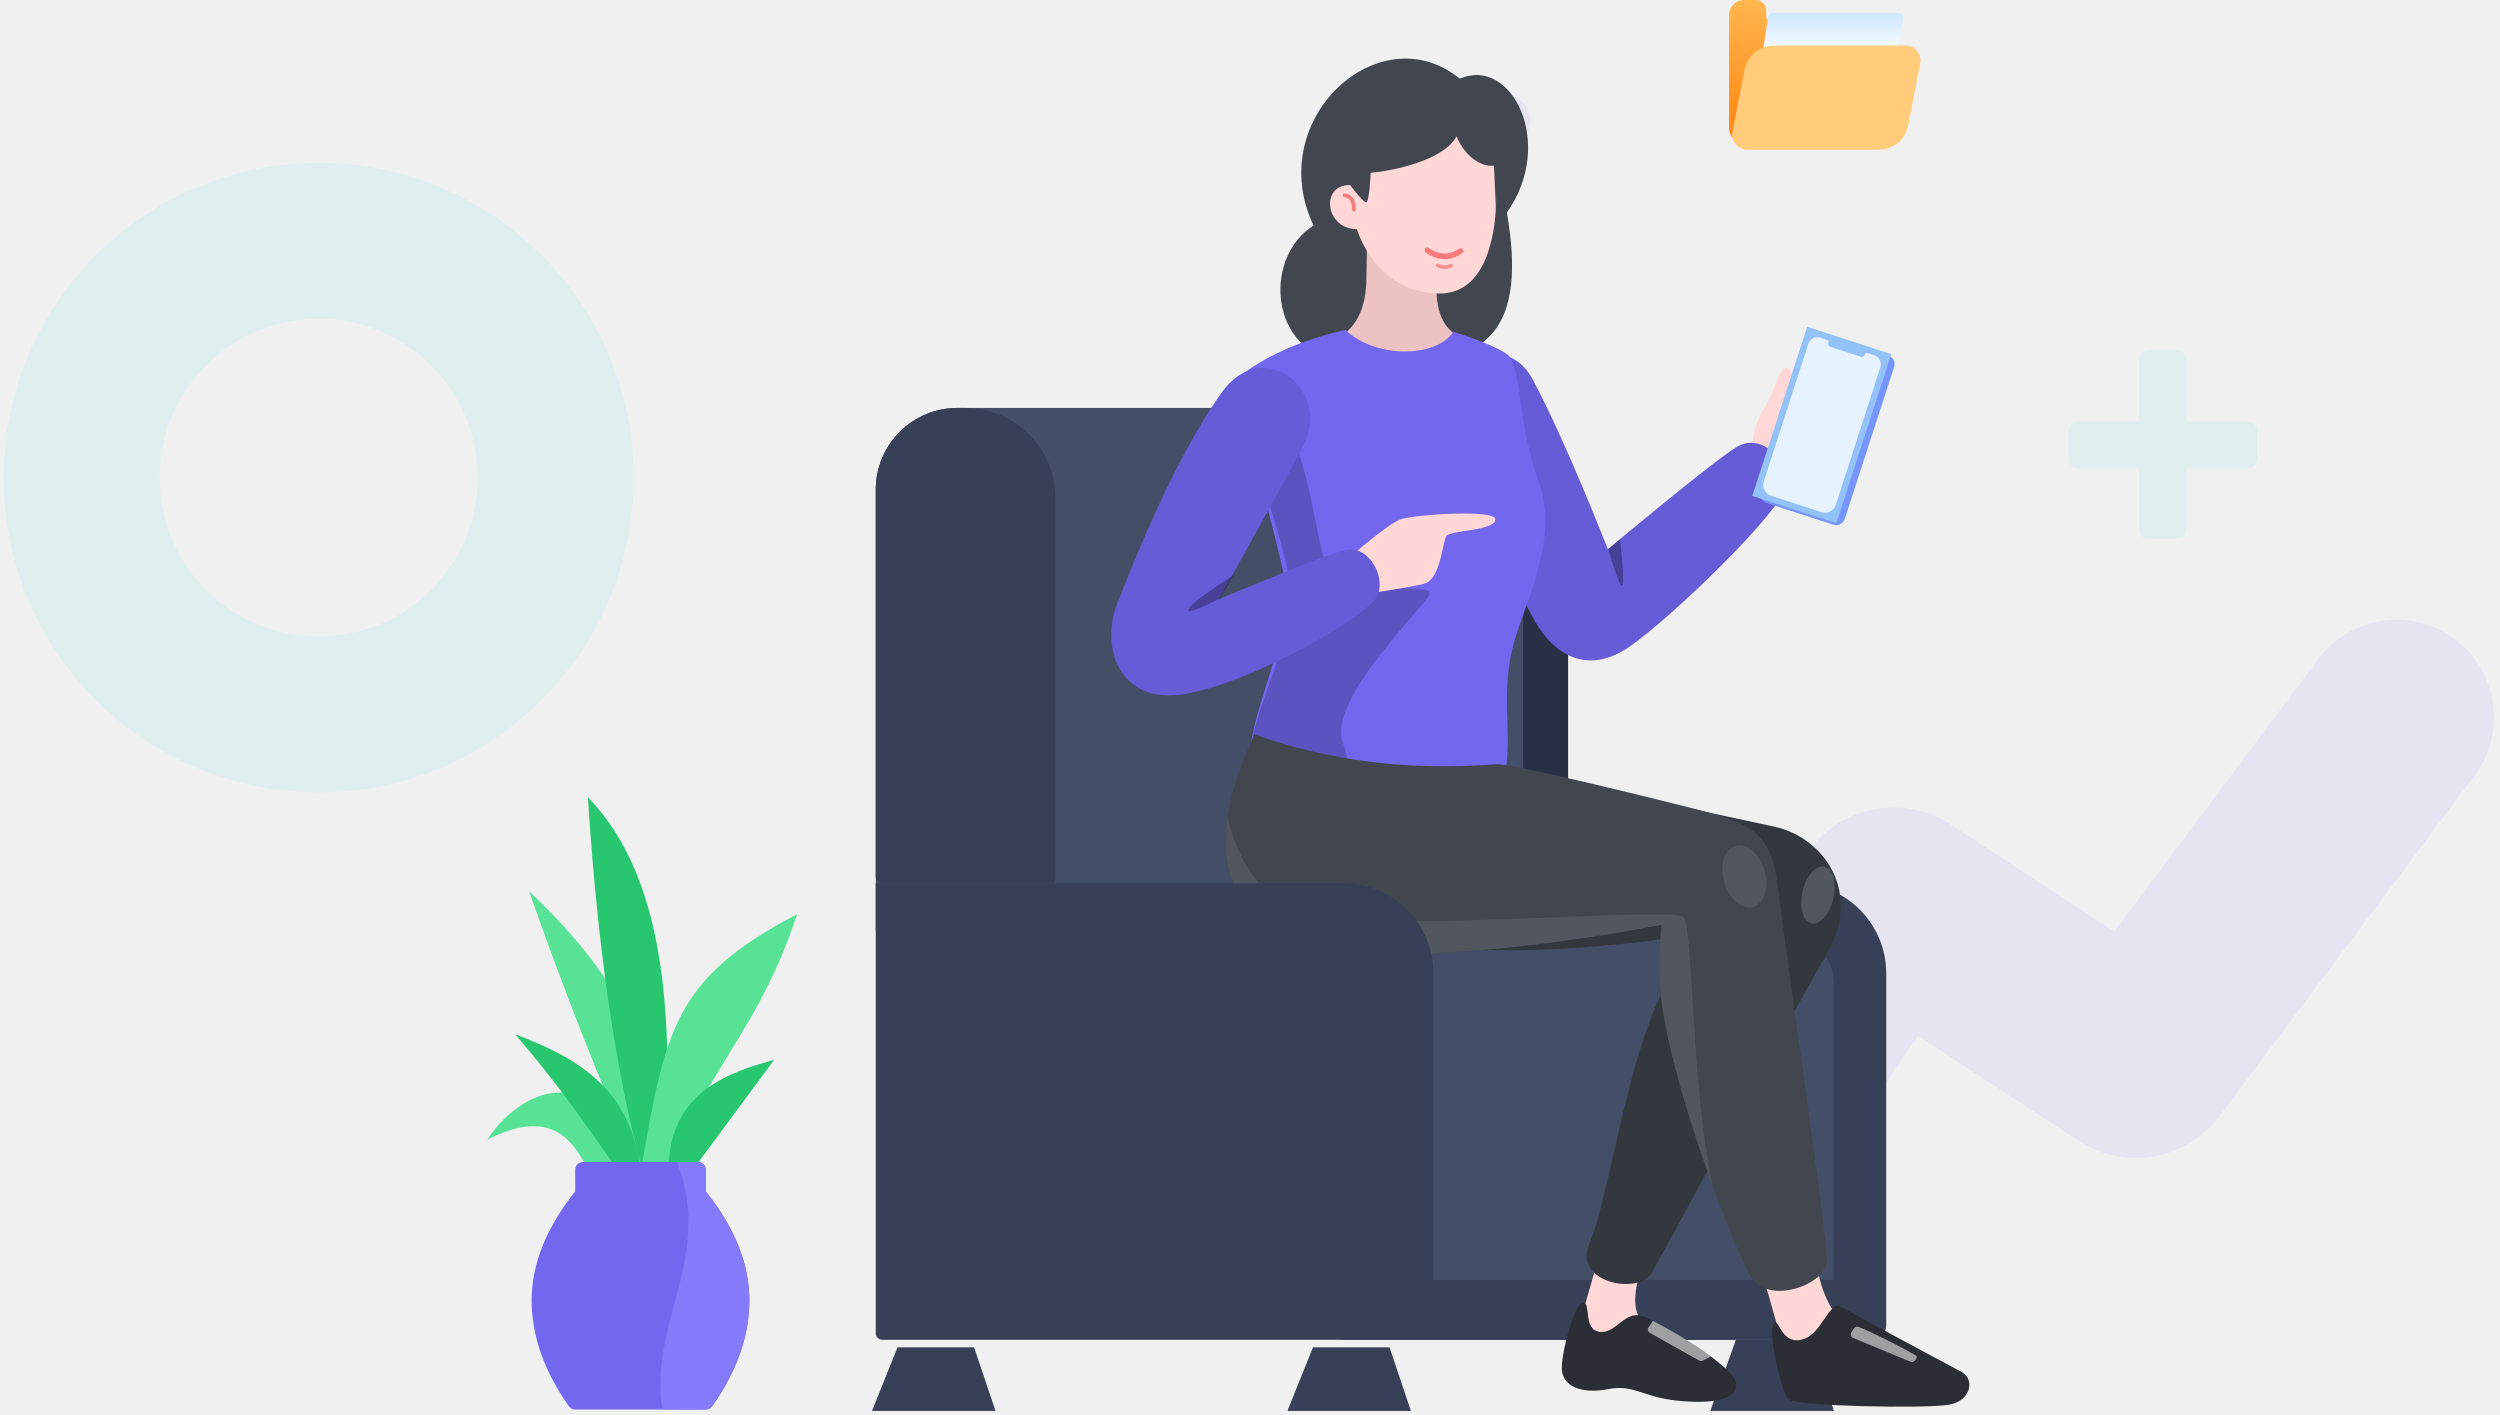
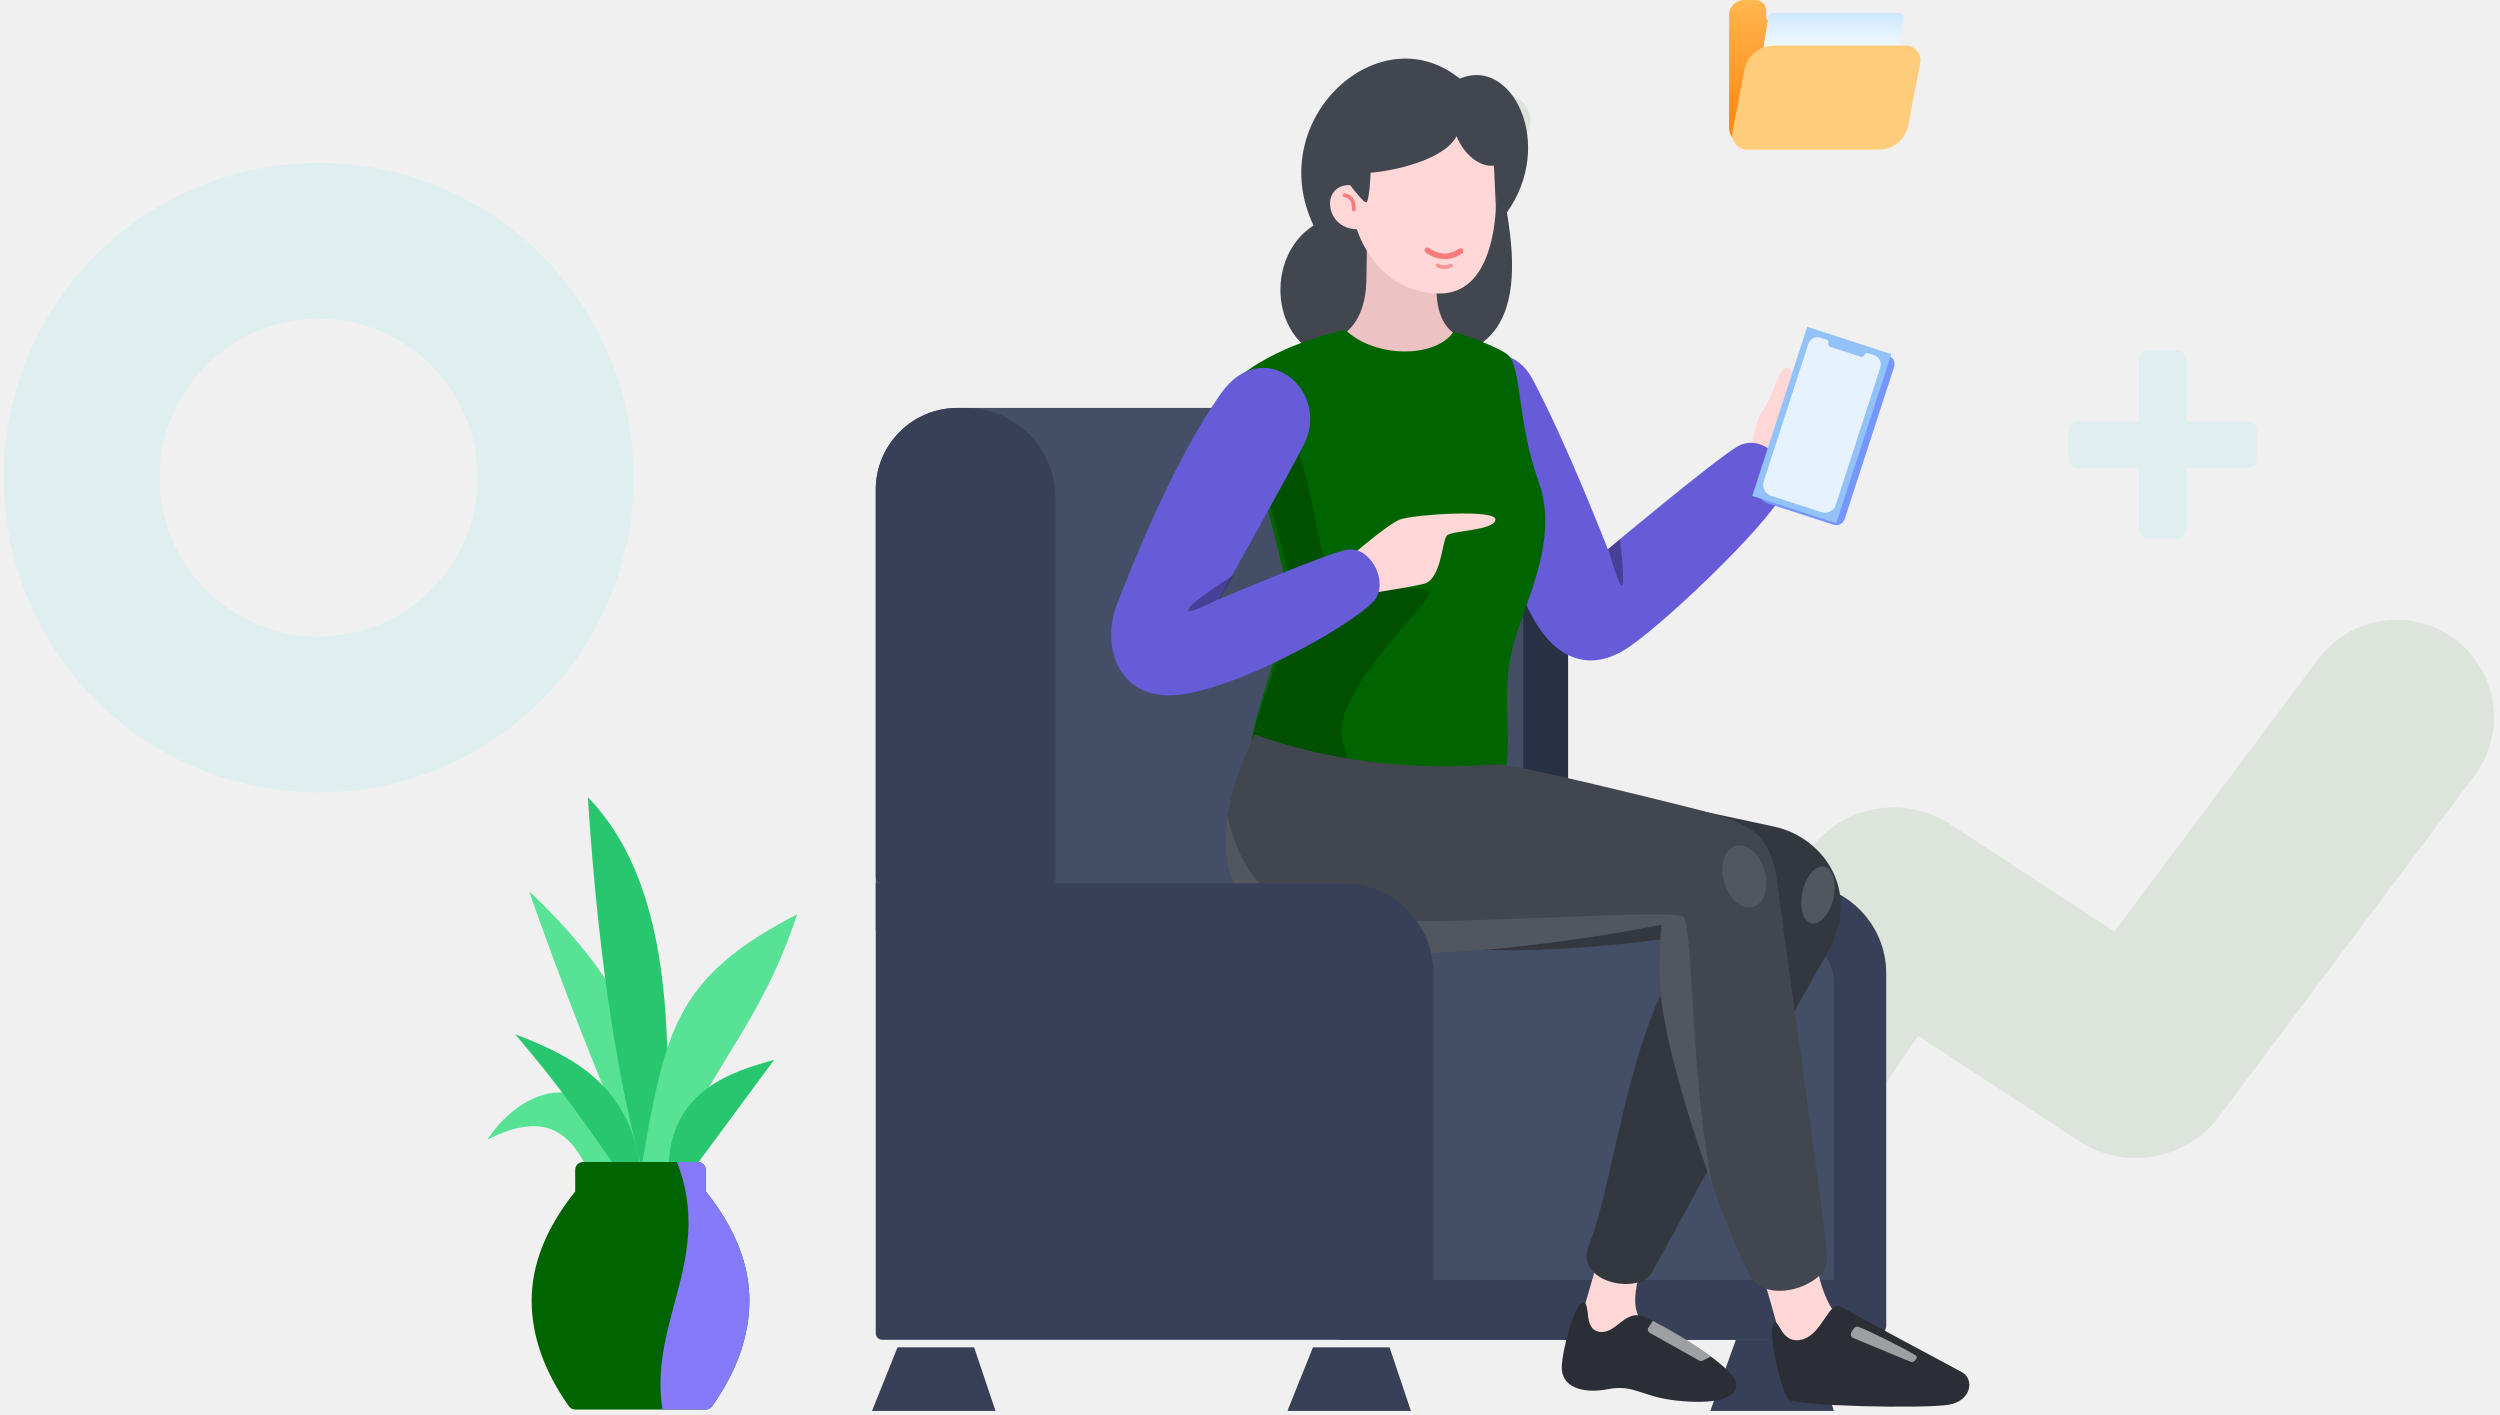
<svg xmlns="http://www.w3.org/2000/svg" xmlns:xlink="http://www.w3.org/1999/xlink" width="668px" height="378px" viewBox="0 0 668 378" version="1.1">
  <defs>
    <linearGradient x1="50%" y1="81.177%" x2="50%" y2="-34.513%" id="linearGradient-1">
      <stop stop-color="#FF8C19" offset="0%" />
      <stop stop-color="#FFC967" offset="100%" />
    </linearGradient>
    <linearGradient x1="62.11%" y1="31.381%" x2="62.11%" y2="-27.478%" id="linearGradient-2">
      <stop stop-color="#F8FDFF" offset="0%" />
      <stop stop-color="#AAD4FF" offset="100%" />
    </linearGradient>
    <path d="M13.75,0.112 L44.423,0.112 C45.591,0.112 46.538,1.052 46.538,2.212 L46.538,7.986 C54.295,17.698 58.173,27.409 58.173,37.121 C58.173,46.533 54.861,55.946 48.238,65.358 C47.842,65.92 47.194,66.255 46.503,66.255 L11.67,66.255 C10.979,66.255 10.331,65.92 9.935,65.358 C3.312,55.946 0,46.533 0,37.121 C0,27.593 3.733,18.064 11.2,8.536 L11.635,7.986 L11.635,2.212 C11.635,1.052 12.582,0.112 13.75,0.112 Z" id="path-3" />
  </defs>
  <g id="📝-Pages-New" stroke="none" stroke-width="1" fill="none" fill-rule="evenodd">
    <g id="Two-Step-Verification" transform="translate(-143, -351)">
      <g id="two-step-illustration" transform="translate(143.5, 351)">
        <g id="Group-59" transform="translate(0.5, 25)">
-           <path d="M618.526,151.035 C627.14,139.537 643.451,137.194 654.957,145.802 C666.349,154.325 668.76,170.385 660.449,181.863 L660.194,182.209 L591.941,273.315 C583.247,284.919 567.102,287.862 554.884,280.139 L554.515,279.902 L511.548,251.798 L468.226,314.852 C460.171,326.575 444.212,329.64 432.396,321.812 L432.04,321.571 C420.309,313.522 417.241,297.573 425.075,285.765 L425.316,285.409 L482.086,202.783 C490.543,190.474 507.208,187.082 519.794,195.029 L520.174,195.273 L563.94,223.899 L618.526,151.035 Z" id="Path" fill="#7367F0" fill-rule="nonzero" opacity="0.085" />
-           <path d="M395.115,3.192 C397.299,0.019 401.65,-0.788 404.833,1.39 C407.973,3.539 408.803,7.791 406.725,10.952 L406.64,11.078 L389.631,35.786 C387.137,39.268 382.312,40.107 378.788,37.698 L378.663,37.611 L368.894,30.657 L358.306,47.429 C356.277,50.643 352.047,51.638 348.796,49.693 L348.668,49.614 C345.444,47.591 344.446,43.374 346.398,40.133 L346.476,40.005 L360.517,17.764 C362.83,14.1 367.685,12.999 371.36,15.305 L371.552,15.429 L371.741,15.559 L381.715,22.66 L395.115,3.192 Z" id="Path" fill="#7367F0" fill-rule="nonzero" opacity="0.085" />
+           <path d="M618.526,151.035 C627.14,139.537 643.451,137.194 654.957,145.802 C666.349,154.325 668.76,170.385 660.449,181.863 L660.194,182.209 L591.941,273.315 C583.247,284.919 567.102,287.862 554.884,280.139 L554.515,279.902 L511.548,251.798 L468.226,314.852 C460.171,326.575 444.212,329.64 432.396,321.812 L432.04,321.571 C420.309,313.522 417.241,297.573 425.075,285.765 L425.316,285.409 L482.086,202.783 C490.543,190.474 507.208,187.082 519.794,195.029 L520.174,195.273 L563.94,223.899 L618.526,151.035 Z" id="Path" fill="#006400" fill-rule="nonzero" opacity="0.085" />
+           <path d="M395.115,3.192 C397.299,0.019 401.65,-0.788 404.833,1.39 C407.973,3.539 408.803,7.791 406.725,10.952 L406.64,11.078 L389.631,35.786 C387.137,39.268 382.312,40.107 378.788,37.698 L378.663,37.611 L368.894,30.657 L358.306,47.429 C356.277,50.643 352.047,51.638 348.796,49.693 L348.668,49.614 C345.444,47.591 344.446,43.374 346.398,40.133 L346.476,40.005 L360.517,17.764 C362.83,14.1 367.685,12.999 371.36,15.305 L371.552,15.429 L371.741,15.559 L381.715,22.66 L395.115,3.192 Z" id="Path" fill="#006400" fill-rule="nonzero" opacity="0.085" />
          <path d="M583.235,116.441 L583.235,100.132 L583.235,100.132 L599.557,100.132 C600.937,100.132 602.057,99.012 602.057,97.632 L602.057,90.089 C602.057,88.708 600.937,87.589 599.557,87.589 L583.235,87.589 L583.235,87.589 L583.235,71.158 C583.235,69.778 582.116,68.658 580.735,68.658 L573.062,68.658 C571.682,68.658 570.562,69.778 570.562,71.158 L570.562,87.589 L570.562,87.589 L554.241,87.589 C552.86,87.589 551.741,88.708 551.741,90.089 L551.741,97.632 C551.741,99.012 552.86,100.132 554.241,100.132 L570.562,100.132 L570.562,100.132 L570.562,116.441 C570.562,117.821 571.682,118.941 573.062,118.941 L580.735,118.941 C582.116,118.941 583.235,117.821 583.235,116.441 Z" id="+" fill="#00CFE8" opacity="0.07" />
          <path d="M84.148,18.537 C130.622,18.537 168.297,56.187 168.297,102.63 C168.297,149.073 130.622,186.723 84.148,186.723 C37.674,186.723 -0.001,149.073 -0.001,102.63 C-0.001,56.187 37.674,18.537 84.148,18.537 Z M84.148,60.15 C60.671,60.15 41.64,79.169 41.64,102.63 C41.64,126.091 60.671,145.11 84.148,145.11 C107.625,145.11 126.657,126.091 126.657,102.63 C126.657,79.169 107.625,60.15 84.148,60.15 Z" id="Oval" fill="#00CFE8" opacity="0.074" />
        </g>
        <g id="Illustration" transform="translate(328, 189) scale(-1, 1) translate(-328, -189) translate(129.5, 0)">
          <path d="M47.111,236 L172,236 L172,236 L172,354 C172,356.209 170.209,358 168,358 L27,358 C24.791,358 23,356.209 23,354 L23,260.111 C23,246.795 33.795,236 47.111,236 Z" id="Rectangle" fill="#374057" />
          <polygon id="Rectangle" fill="#374057" points="37 334 144 334 144 358 37 358" />
          <polygon id="Path" fill="#374057" points="176.173 360 183 377 150 377 155.719 360" />
          <polygon id="Path" fill="#374057" points="63.173 358 70 377 37 377 42.719 358" />
          <polygon id="Path" fill="#374057" points="287.173 360 294 377 261 377 266.719 360" />
          <path d="M131.578,109.894 L172,109 L172,109 L172,248 L108,248 L108,134 C108,120.891 118.473,110.184 131.578,109.894 Z" id="Rectangle" fill="#283046" />
          <path d="M144.111,109 L271.16,109 C283.222,109 293,118.778 293,130.84 L293,248.253 C293,249.218 292.218,250 291.253,250 L120,250 L120,250 L120,133.111 C120,119.795 130.795,109 144.111,109 Z" id="Rectangle" fill="#454E67" />
          <path d="M269,109 L271.16,109 C283.222,109 293,118.778 293,130.84 L293,234.253 C293,235.218 292.218,236 291.253,236 L245,236 L245,236 L245,133 C245,119.745 255.745,109 269,109 Z" id="Rectangle" fill="#374057" />
          <path d="M49.6,250 L165,250 L165,250 L165,342 L37,342 L37,262.6 C37,255.641 42.641,250 49.6,250 Z" id="Rectangle" fill="#454E67" />
          <g id="Wom1.4" transform="translate(115.5, 196) scale(-1, 1) translate(-115.5, -196) translate(0, 15)">
            <g id="Head" transform="translate(46.12518, 0.659181)">
              <path d="M14.105,80.612 C-3.091,76.584 -4.223,52.84 8.85,44.604 C-4.632,16.172 26.547,-12.057 47.904,5.352 C61.905,-0.677 73.54,22.849 60.512,41.121 C65.975,72.494 54.857,80.604 34.816,80.949 L14.105,80.612 Z" id="Path" fill="#42474F" />
              <path d="M14.319,74.942 C14.319,74.942 22.684,72.966 22.974,59.178 C23.265,45.39 23.061,40.683 23.061,40.683 L41.486,40.349 C41.486,40.349 41.687,55.715 41.69,61.274 C41.698,76.202 52.038,74.942 52.038,74.942 C52.038,74.942 49.889,87.046 33.193,87.991 C20.157,88.729 14.319,74.942 14.319,74.942 Z" id="Path" fill="#EDC2C2" />
              <path d="M18.766,33.798 C10.546,33.478 11.887,45.583 20.425,45.566 C20.425,45.566 25.385,62.762 42.603,62.762 C56.587,62.762 57.496,42.72 57.623,38.722 C57.76,34.459 57.777,20.454 57.777,20.454 L18.446,20.436 L18.766,33.798 Z" id="Path" fill="#FFD7D7" />
              <path d="M39.589,49.839 C39.589,49.839 42.41,54.429 47.938,52.785" id="Path" stroke="#F77B7B" stroke-width="1.5" stroke-linecap="round" transform="translate(43.76387, 51.48989) rotate(-18) translate(-43.76387, -51.48989) " />
              <path d="M41.984,55.318 C43.28,55.865 44.509,55.866 45.585,55.237" id="Path" stroke="#F49494" stroke-linecap="round" transform="translate(43.78422, 55.47802) rotate(2) translate(-43.78422, -55.47802) " />
              <path d="M19.142,40.51 C19.661,38.637 19.434,37.002 17.586,36.257" id="Path-8" stroke="#F77B7B" stroke-linecap="round" transform="translate(18.4849, 38.38361) rotate(-13) translate(-18.4849, -38.38361) " />
              <path d="M17.465,32.302 C17.465,32.302 21.97,38.384 22.883,38.416 C23.796,38.448 24.115,30.507 24.115,30.507 C29.642,30.082 43.629,27.28 47.057,20.753 C49.455,26.512 54.038,29.07 57.05,28.579 L57.621,40.815 L59.026,16.216 L16.363,16.216 L17.465,32.302 Z" id="Path" fill="#42474F" />
            </g>
            <g id="LLeg" transform="translate(53.01019, 186.6562)">
              <path d="M91.622,132.095 C91.622,132.095 84.248,147.077 90.293,151.798 C96.347,156.52 112.338,165.369 112.338,165.369 L69.971,162.691 L79.389,130.015 L91.622,132.095 Z" id="Path" fill="#FFD7D7" />
              <path d="M74.069,146.353 C76.16,146.599 73.927,153.68 78.454,154.218 C82.972,154.756 85.168,148.047 90.295,150.174 C95.422,152.301 114.12,163.297 114.856,167.793 C115.601,172.287 108.635,173.61 99.081,172.595 C89.527,171.58 87.766,168.161 80.594,169.538 C73.431,170.914 68.065,168.72 68.301,163.455 C68.538,158.19 71.979,146.108 74.069,146.353 Z" id="Path" fill="#2B2E35" />
              <path d="M92.633,151.265 L91.452,153.047 C91.147,153.508 91.272,154.128 91.733,154.433 C91.753,154.447 91.774,154.46 91.796,154.472 L105.016,161.893 C105.308,162.057 105.662,162.064 105.96,161.912 L108.115,160.813 L108.115,160.813 C105.033,158.567 102.514,156.88 99.729,155.224 C97.591,153.952 95.225,152.641 92.633,151.265 Z" id="Path-14" fill-opacity="0.541" fill="#FFFFFF" />
              <path d="M27.8,0.045 C40.627,0.621 112.014,16.504 124.984,19.203 C137.954,21.901 148.92,36.503 139.029,53.411 C127.921,72.392 99.26,126.295 92.301,138.446 C88.857,144.46 71.481,141.088 75.562,130.994 C83.171,112.176 86.704,64.903 106.103,47.666 C106.103,47.666 40.866,59.088 12.686,46.005 C-7.794,36.495 -3.161,-1.348 27.8,0.045 Z" id="Path" fill="#33373E" />
            </g>
            <g id="LArm" transform="translate(90.69452, 79.64)">
              <path d="M80.996,30.762 C80.996,30.762 80.851,20.263 84.502,14.777 C88.152,9.29 88.297,3.462 91.06,3.653 C93.823,3.844 91.087,17.39 91.087,17.39 C91.087,17.39 94.593,16.043 97.111,14.339 C99.63,12.634 107.266,4.233 109.051,5.722 C112.076,8.259 107.203,22.567 104.549,25.428 C101.885,28.289 87.337,37.699 87.337,37.699 L80.996,30.762 Z" id="Path" fill="#FFD7D7" />
              <path d="M2.174,24.471 C8.141,38.392 19.065,63.966 23.569,71.596 C29.213,81.151 38.114,85.361 48.534,78.271 C59.484,70.822 89.634,41.767 90.518,35.185 C91.394,28.604 84.015,20.707 77.337,24.796 C70.66,28.884 42.915,52.111 42.915,52.111 C42.915,52.111 31.717,23.236 22.71,6.51 C14.909,-7.962 -6.908,3.307 2.174,24.471 Z" id="Path" fill="#675CD7" />
              <path d="M43.031,52.126 C45.036,58.967 46.272,62.19 46.741,61.794 C47.21,61.398 47.031,57.281 46.204,49.444 L43.031,52.126 Z" id="Path" fill-opacity="0.303" fill="#000000" />
            </g>
            <g id="PhoneMini4" transform="translate(191.388, 99.40203) scale(-1, 1) rotate(-18) translate(-191.388, -99.40203) translate(177.888, 74.90203)">
              <g id="Group-3" transform="translate(0, 0)">
                <path d="M3.151,0.756 L21.967,0.756 C23.292,0.756 24.367,1.83 24.367,3.156 L24.367,45.868 C24.367,47.194 23.292,48.268 21.967,48.268 L3.151,48.268 C1.826,48.268 0.751,47.194 0.751,45.868 L0.751,3.156 C0.751,1.83 1.826,0.756 3.151,0.756 Z" id="Rectangle" fill="#7596FF" fill-rule="nonzero" />
                <rect id="Rectangle" fill="#93C2F9" x="2.53" y="0.131" width="23.615" height="47.513" />
                <path d="M6.751,1.828 L8.542,1.828 C8.907,1.828 9.211,2.093 9.274,2.441 L9.286,2.576 C9.286,2.989 9.618,3.323 10.029,3.323 L18.665,3.323 C19.03,3.323 19.333,3.059 19.396,2.71 L19.408,2.576 C19.408,2.163 19.741,1.828 20.152,1.828 L21.934,1.828 C23.257,1.828 24.343,2.854 24.448,4.158 L24.457,4.368 L24.457,4.368 L24.423,43.006 C24.418,44.691 23.06,46.057 21.384,46.06 L7.214,46.06 C5.61,46.063 4.297,44.811 4.186,43.226 L4.178,43.008 C4.178,43.007 4.178,43.006 4.181,43.006 L4.215,4.378 C4.216,2.969 5.351,1.828 6.751,1.828 Z" id="Rectangle" fill="#E6F3FF" fill-rule="nonzero" />
              </g>
            </g>
            <g id="Body" transform="translate(33.24044, 73.15361)">
-               <path d="M0,14.183 C0,14.183 14.378,62.616 14.804,71.783 C15.23,80.952 3.044,107.899 5.119,114.71 C9.903,130.449 70.976,137.226 73.31,116.053 C74.398,106.179 72.133,97.316 74.743,85.681 C77.343,74.046 87.795,56.757 81.867,40.501 C75.938,24.246 77.527,9.207 73.287,6.364 C69.047,3.522 59.135,0.503 59.135,0.503 C54.315,7.639 38.043,7.535 30.279,-8.0380147e-14 C30.279,-8.0380147e-14 10.99,3.764 0,14.183 Z" id="Path" fill="#7367F0" />
+               <path d="M0,14.183 C0,14.183 14.378,62.616 14.804,71.783 C15.23,80.952 3.044,107.899 5.119,114.71 C9.903,130.449 70.976,137.226 73.31,116.053 C74.398,106.179 72.133,97.316 74.743,85.681 C77.343,74.046 87.795,56.757 81.867,40.501 C75.938,24.246 77.527,9.207 73.287,6.364 C69.047,3.522 59.135,0.503 59.135,0.503 C54.315,7.639 38.043,7.535 30.279,-8.0380147e-14 C30.279,-8.0380147e-14 10.99,3.764 0,14.183 Z" id="Path" fill="#006400" />
              <path d="M12.885,22.027 C22.469,37.328 22.44,63.968 27.588,67.457 C32.735,70.946 52.769,67.522 52.769,70.285 C52.769,73.048 25.083,98.369 29.628,110.474 C32.008,116.812 31.363,122.483 27.692,127.485 L26.493,127.223 C15.585,124.743 6.815,120.289 5.119,114.71 C3.044,107.899 16.636,80.952 16.21,71.783 C15.848,64.001 4.42,27.926 0.974,17.199 C3.78,12.22 7.749,13.829 12.885,22.027 Z" id="Path" fill-opacity="0.199" fill="#000000" />
            </g>
            <g id="RArm" transform="translate(0, 83.28828)">
              <path d="M62.468,52.486 C62.468,52.486 74.579,41.704 78.287,40.452 C81.994,39.201 103.707,37.698 103.57,40.525 C103.414,43.555 91.752,43.38 90.544,44.871 C89.335,46.36 89.061,56.546 84.493,57.69 C79.934,58.833 66.267,60.805 66.267,60.805 L62.468,52.486 Z" id="Path" fill="#FFD7D7" />
              <path d="M30.249,6.832 C17.49,24.947 6.596,52.541 2.415,63.299 C-1.767,74.057 2.451,90.284 20.838,87.098 C39.192,83.921 68.395,66.657 71.626,61.621 C74.857,56.585 69.949,47.421 63.767,48.62 C58.04,49.73 29.634,61.881 29.634,61.881 C29.634,61.881 47.909,29.295 52.371,20.559 C59.825,5.971 41.488,-9.129 30.249,6.832 Z" id="Path" fill="#675CD7" />
              <path d="M29.923,61.658 C23.542,64.847 20.741,65.773 21.519,64.436 C22.297,63.098 26.316,60.08 33.576,55.381 L29.923,61.658 Z" id="Path" fill-opacity="0.303" fill="#000000" />
            </g>
            <g id="RLeg" transform="translate(30.92498, 181)">
              <path d="M158.258,138.352 C158.258,138.352 158.036,155.987 172.48,162.58 C186.915,169.172 197.2,168.775 195.891,173.872 C194.582,178.968 157.008,178.763 153.5,174.777 C150.509,171.386 144.005,139.811 142.215,142.225 L158.258,138.352 Z" id="Path" fill="#FFD7D7" />
              <path d="M146.83,158.092 C148.443,154.956 148.544,163.776 154.907,161.832 C160.07,160.255 161.835,151.228 165.098,153.205 C168.36,155.182 197.08,170.513 197.243,170.605 C200.779,172.521 199.791,178.326 193.819,179.339 C187.183,180.464 152.799,179.706 150.953,177.927 C149.108,176.147 145.536,160.606 146.83,158.092 Z" id="Path" fill="#2B2E35" />
              <path d="M169.346,158.477 C168.773,158.477 168.22,159.03 167.687,160.135 C167.447,160.633 167.656,161.231 168.154,161.471 C168.171,161.479 168.188,161.487 168.205,161.494 L183.556,167.852 C183.931,168.007 184.362,167.921 184.647,167.634 C185.165,167.115 185.35,166.702 185.204,166.396 C184.924,165.808 170.428,158.477 169.346,158.477 Z" id="Path-14" fill-opacity="0.541" fill="#FFFFFF" />
              <path d="M8.291,0.25 C-4.141,26.66 -1.621,44.4 15.849,53.468 C41.192,66.624 117.059,51.064 117.059,51.064 C117.059,51.064 115.703,62.044 117.059,71.837 C120.6,97.413 137.439,140.025 141.002,145.379 C145.929,152.783 160.937,147.199 161.22,141.034 C161.502,134.869 149.906,56.129 148.142,41.113 C146.388,26.097 140.849,23.916 124.671,19.811 C120.955,18.868 77.003,7.881 72.977,8.201 C49.914,10.035 28.351,7.385 8.291,0.25 Z" id="Path" fill="#42474F" />
              <path d="M28.732,49.38 C53.822,52.208 120.247,46.378 122.915,49.027 C125.462,51.556 125.037,95.556 130.751,121.022 L129.882,118.617 C124.508,103.604 118.929,85.345 117.059,71.837 C115.703,62.044 117.059,51.064 117.059,51.064 L114,51.66 C99.578,54.385 38.15,65.045 15.849,53.468 C3.765,47.196 -1.166,36.775 1.056,22.205 C4.882,38.673 14.107,47.731 28.732,49.38 Z" id="Path" fill="#52565E" />
              <ellipse id="Oval" fill="#52565E" transform="translate(158.8419, 43.12891) rotate(13) translate(-158.8419, -43.12891) " cx="158.842" cy="43.129" rx="4.218" ry="7.775" />
              <ellipse id="Oval" fill="#52565E" transform="translate(139.1624, 38.17969) rotate(-16) translate(-139.1624, -38.17969) " cx="139.162" cy="38.18" rx="5.625" ry="8.481" />
            </g>
          </g>
          <path d="M168.111,236 L293,236 L293,236 L293,356.253 C293,357.218 292.218,358 291.253,358 L144,358 L144,358 L144,260.111 C144,246.795 154.795,236 168.111,236 Z" id="Rectangle" fill="#374057" />
          <g id="Group-37" transform="translate(39, 20) scale(-1, 1) translate(-39, -20) translate(13, 0)">
            <path d="M4,0 L7.115,0 C8.666,1.047395e-15 9.923,1.257 9.923,2.808 L9.923,4.397 C9.923,5.07 10.469,5.616 11.142,5.616 L41.067,5.616 C43.276,5.616 45.067,7.407 45.067,9.616 L45.067,34.261 C45.067,36.47 43.276,38.261 41.067,38.261 L4,38.261 C1.791,38.261 -1.73547709e-16,36.47 0,34.261 L0,4 C-2.705415e-16,1.791 1.791,4.05812251e-16 4,0 Z" id="Rectangle" fill="url(#linearGradient-1)" />
            <path d="M11.688,3.478 L45.375,3.478 C46.048,3.478 46.594,4.024 46.594,4.698 C46.594,4.761 46.589,4.824 46.58,4.886 L41.517,37.23 C41.424,37.824 40.913,38.261 40.312,38.261 L6.625,38.261 C5.952,38.261 5.406,37.715 5.406,37.042 C5.406,36.978 5.411,36.915 5.42,36.853 L10.483,4.509 C10.576,3.916 11.087,3.478 11.688,3.478 Z" id="Rectangle" fill="url(#linearGradient-2)" />
            <path d="M51.078,16.934 L47.867,33.521 C47.138,37.283 43.844,40 40.013,40 L4.849,40 C2.64,40 0.849,38.209 0.849,36 C0.849,35.745 0.873,35.49 0.922,35.24 L4.133,18.653 C4.862,14.891 8.156,12.174 11.987,12.174 L47.151,12.174 C49.36,12.174 51.151,13.965 51.151,16.174 C51.151,16.429 51.127,16.684 51.078,16.934 Z" id="Rectangle" fill="#FFCC7B" />
          </g>
          <g id="Group-79" transform="translate(314, 213)">
            <g id="Group-86">
              <path d="M41.464,101.6 C52.473,76.75 62.474,51.229 71.63,25.144 C50.54,44.978 34.141,69.142 36.476,101.6 L41.464,101.6 Z" id="Path-113" fill="#57E295" />
              <path d="M35.597,104.195 C32.991,61.823 34.095,22.471 55.933,0 C52.921,46.523 47.286,79.296 40.15,104.195 L35.597,104.195 Z" id="Rectangle" fill="#28C76F" />
              <path d="M34.595,99.782 C22.394,70.173 10.134,61.685 4.24620339e-14,31.291 C33.167,48.452 35.246,62.622 41.756,99.782 L34.595,99.782 Z" id="Path-112" fill="#57E295" />
              <path d="M28.028,99.782 L6.141,70.173 C16.712,73.179 34.38,78.048 34.38,99.782 L28.028,99.782 Z" id="Path-114" fill="#28C76F" />
              <path d="M48.499,99.782 L55.801,99.782 C60.441,90.115 66.98,83.46 82.799,91.527 C72.43,75.767 51.154,70.998 48.499,99.782 Z" id="Path-116" fill="#57E295" />
              <path d="M41.783,99.782 L47.855,99.782 C58.999,83.881 63.79,76.952 75.322,63.372 C60.13,69.124 44.536,76.952 41.783,99.782 Z" id="Path-117" fill="#28C76F" />
            </g>
            <g id="Group-85" transform="translate(12.76923, 97.375)">
              <mask id="mask-4" fill="white">
                <use xlink:href="#path-3" />
              </mask>
-               <use id="Rectangle" fill="#7367F0" xlink:href="#path-3" />
+               <use id="Rectangle" fill="#006400" xlink:href="#path-3" />
              <path d="M-7.404,-1.706 L20.096,-1.706 C6.931,28.715 32.9,46.73 20.096,77.036 L-7.404,77.036 L-7.404,-1.706 Z" id="Rectangle" fill="#857AF9" mask="url(#mask-4)" />
            </g>
          </g>
        </g>
      </g>
    </g>
  </g>
</svg>
